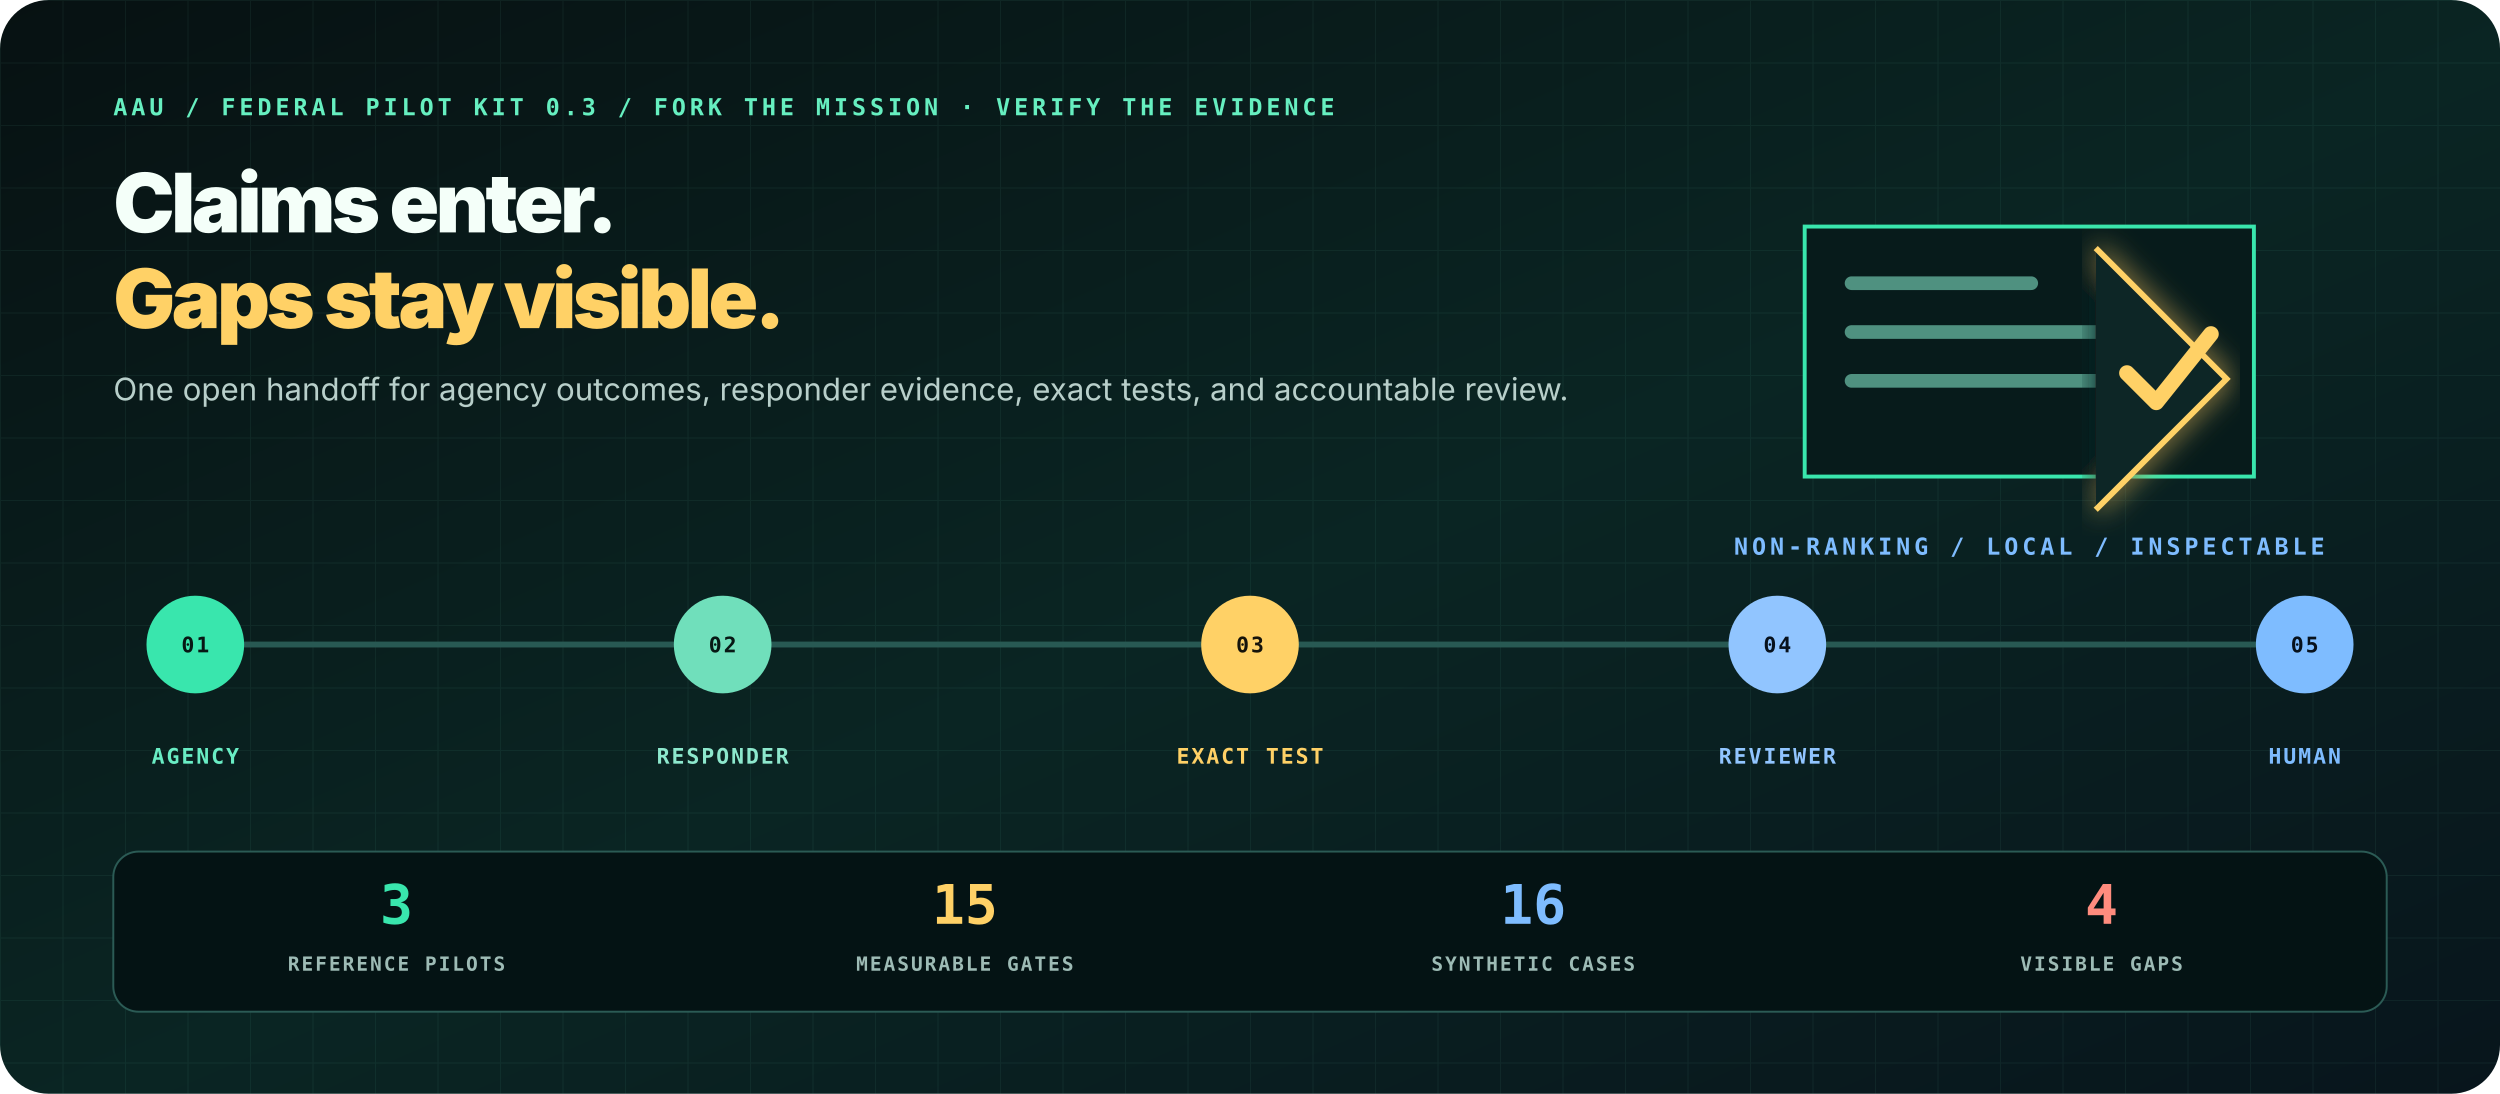
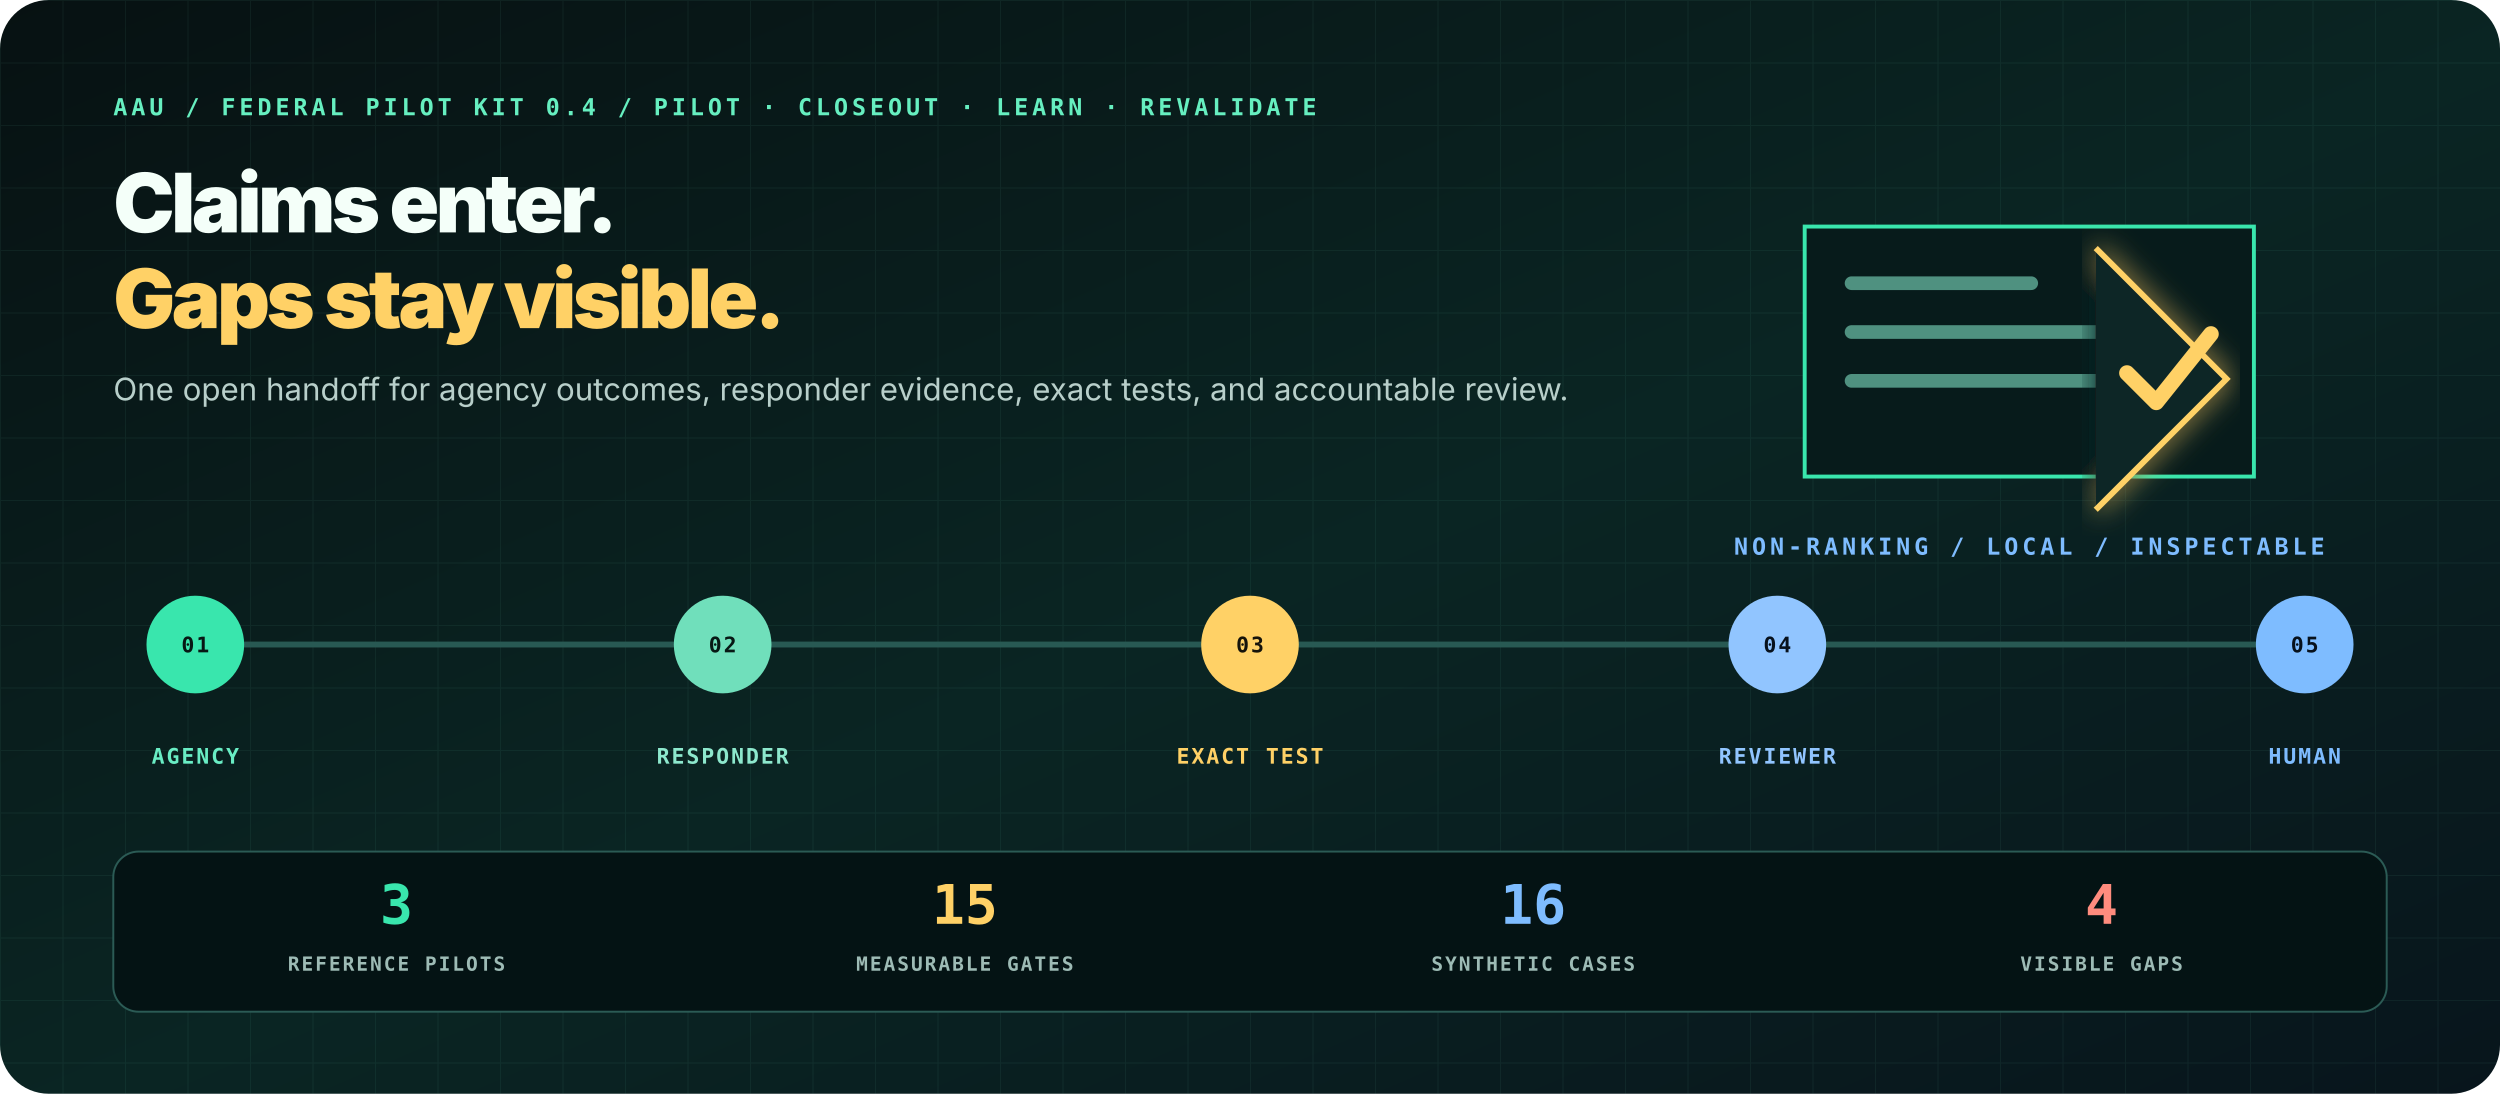
<svg xmlns="http://www.w3.org/2000/svg" width="1280" height="560" viewBox="0 0 1280 560" role="img" aria-labelledby="title desc">
  <defs>
    <linearGradient id="bg" x1="0" y1="0" x2="1" y2="1">
      <stop stop-color="#071112" />
      <stop offset=".52" stop-color="#0a2523" />
      <stop offset="1" stop-color="#08151c" />
    </linearGradient>
    <linearGradient id="line" x1="0" y1="0" x2="1" y2="0">
      <stop stop-color="#39e6ad" />
      <stop offset=".52" stop-color="#ffd166" />
      <stop offset="1" stop-color="#7ebcff" />
    </linearGradient>
    <pattern id="grid" width="32" height="32" patternUnits="userSpaceOnUse">
      <path d="M32 0H0V32" fill="none" stroke="#8fffe0" stroke-opacity=".055" />
    </pattern>
    <filter id="glow">
      <feGaussianBlur stdDeviation="7" result="b" />
      <feMerge>
        <feMergeNode in="b" />
        <feMergeNode in="SourceGraphic" />
      </feMerge>
    </filter>
    <style>text{font-family:ui-monospace,SFMono-Regular,Menlo,monospace}.sans{font-family:system-ui,-apple-system,Segoe UI,sans-serif}.k{font-size:12px;font-weight:800;letter-spacing:2px}.h{font-size:42px;font-weight:850;letter-spacing:-1.8px}.sub{font-size:16px;fill:#b8cfca}.node{font-size:11px;font-weight:900;letter-spacing:1px}.num{font-size:28px;font-weight:900}.label{font-size:10px;font-weight:800;letter-spacing:1px}</style>
  </defs>
  <rect width="1280" height="560" rx="25" fill="url(#bg)" />
  <rect width="1280" height="560" rx="25" fill="url(#grid)" />
  <path d="M0 3H1280" stroke="url(#line)" stroke-width="6" />
-   <text x="58" y="59" class="k" fill="#66efc0">AAU / FEDERAL PILOT KIT 0.3 / FORK THE MISSION · VERIFY THE EVIDENCE</text>
+   <text x="58" y="59" class="k" fill="#66efc0">AAU / FEDERAL PILOT KIT 0.4 / PILOT · CLOSEOUT · LEARN · REVALIDATE</text>
  <text x="58" y="119" class="h sans" fill="#f4fff9">Claims enter.</text>
  <text x="58" y="168" class="h sans" fill="#ffd166">Gaps stay visible.</text>
  <text x="58" y="205" class="sub sans">One open handoff for agency outcomes, responder evidence, exact tests, and accountable review.</text>
  <g transform="translate(876 36)">
    <path d="M48 80h230v128H48z" fill="#071b1b" stroke="#39e6ad" stroke-width="2" />
    <path d="M72 109h92M72 134h164M72 159h130" stroke="#7bdabe" stroke-width="7" stroke-linecap="round" opacity=".62" />
    <path d="M197 91l67 67-67 67" fill="#0b2527" stroke="#ffd166" stroke-width="3" filter="url(#glow)" />
    <path d="M213 155l15 15 28-35" fill="none" stroke="#ffd166" stroke-width="8" stroke-linecap="round" stroke-linejoin="round" />
    <text x="163" y="248" text-anchor="middle" class="k" fill="#7ebcff">NON-RANKING / LOCAL / INSPECTABLE</text>
  </g>
  <path d="M82 330H1195" stroke="#285953" stroke-width="3" />
  <path d="M82 330H1125" stroke="url(#line)" stroke-width="6" stroke-linecap="round" />
  <g class="node" text-anchor="middle">
    <g transform="translate(100 330)">
      <circle r="25" fill="#39e6ad" />
      <text y="4" fill="#071814">01</text>
      <text y="61" fill="#69edc4">AGENCY</text>
    </g>
    <g transform="translate(370 330)">
      <circle r="25" fill="#70dfbb" />
      <text y="4" fill="#071814">02</text>
      <text y="61" fill="#8de8cd">RESPONDER</text>
    </g>
    <g transform="translate(640 330)">
      <circle r="25" fill="#ffd166" />
      <text y="4" fill="#15130a">03</text>
      <text y="61" fill="#ffd166">EXACT TEST</text>
    </g>
    <g transform="translate(910 330)">
      <circle r="25" fill="#91c5ff" />
      <text y="4" fill="#07111c">04</text>
      <text y="61" fill="#91c5ff">REVIEWER</text>
    </g>
    <g transform="translate(1180 330)">
      <circle r="25" fill="#7ebcff" />
      <text y="4" fill="#07111c">05</text>
      <text y="61" fill="#7ebcff">HUMAN</text>
    </g>
  </g>
  <g transform="translate(58 436)">
    <rect width="1164" height="82" rx="13" fill="#041314" stroke="#2b5b55" />
    <g text-anchor="middle">
      <text x="145" y="37" class="num" fill="#39e6ad">3</text>
      <text x="145" y="61" class="label" fill="#9dbbb5">REFERENCE PILOTS</text>
      <text x="436" y="37" class="num" fill="#ffd166">15</text>
      <text x="436" y="61" class="label" fill="#9dbbb5">MEASURABLE GATES</text>
      <text x="727" y="37" class="num" fill="#7ebcff">16</text>
      <text x="727" y="61" class="label" fill="#9dbbb5">SYNTHETIC CASES</text>
      <text x="1018" y="37" class="num" fill="#ff8c7e">4</text>
      <text x="1018" y="61" class="label" fill="#9dbbb5">VISIBLE GAPS</text>
    </g>
  </g>
</svg>
